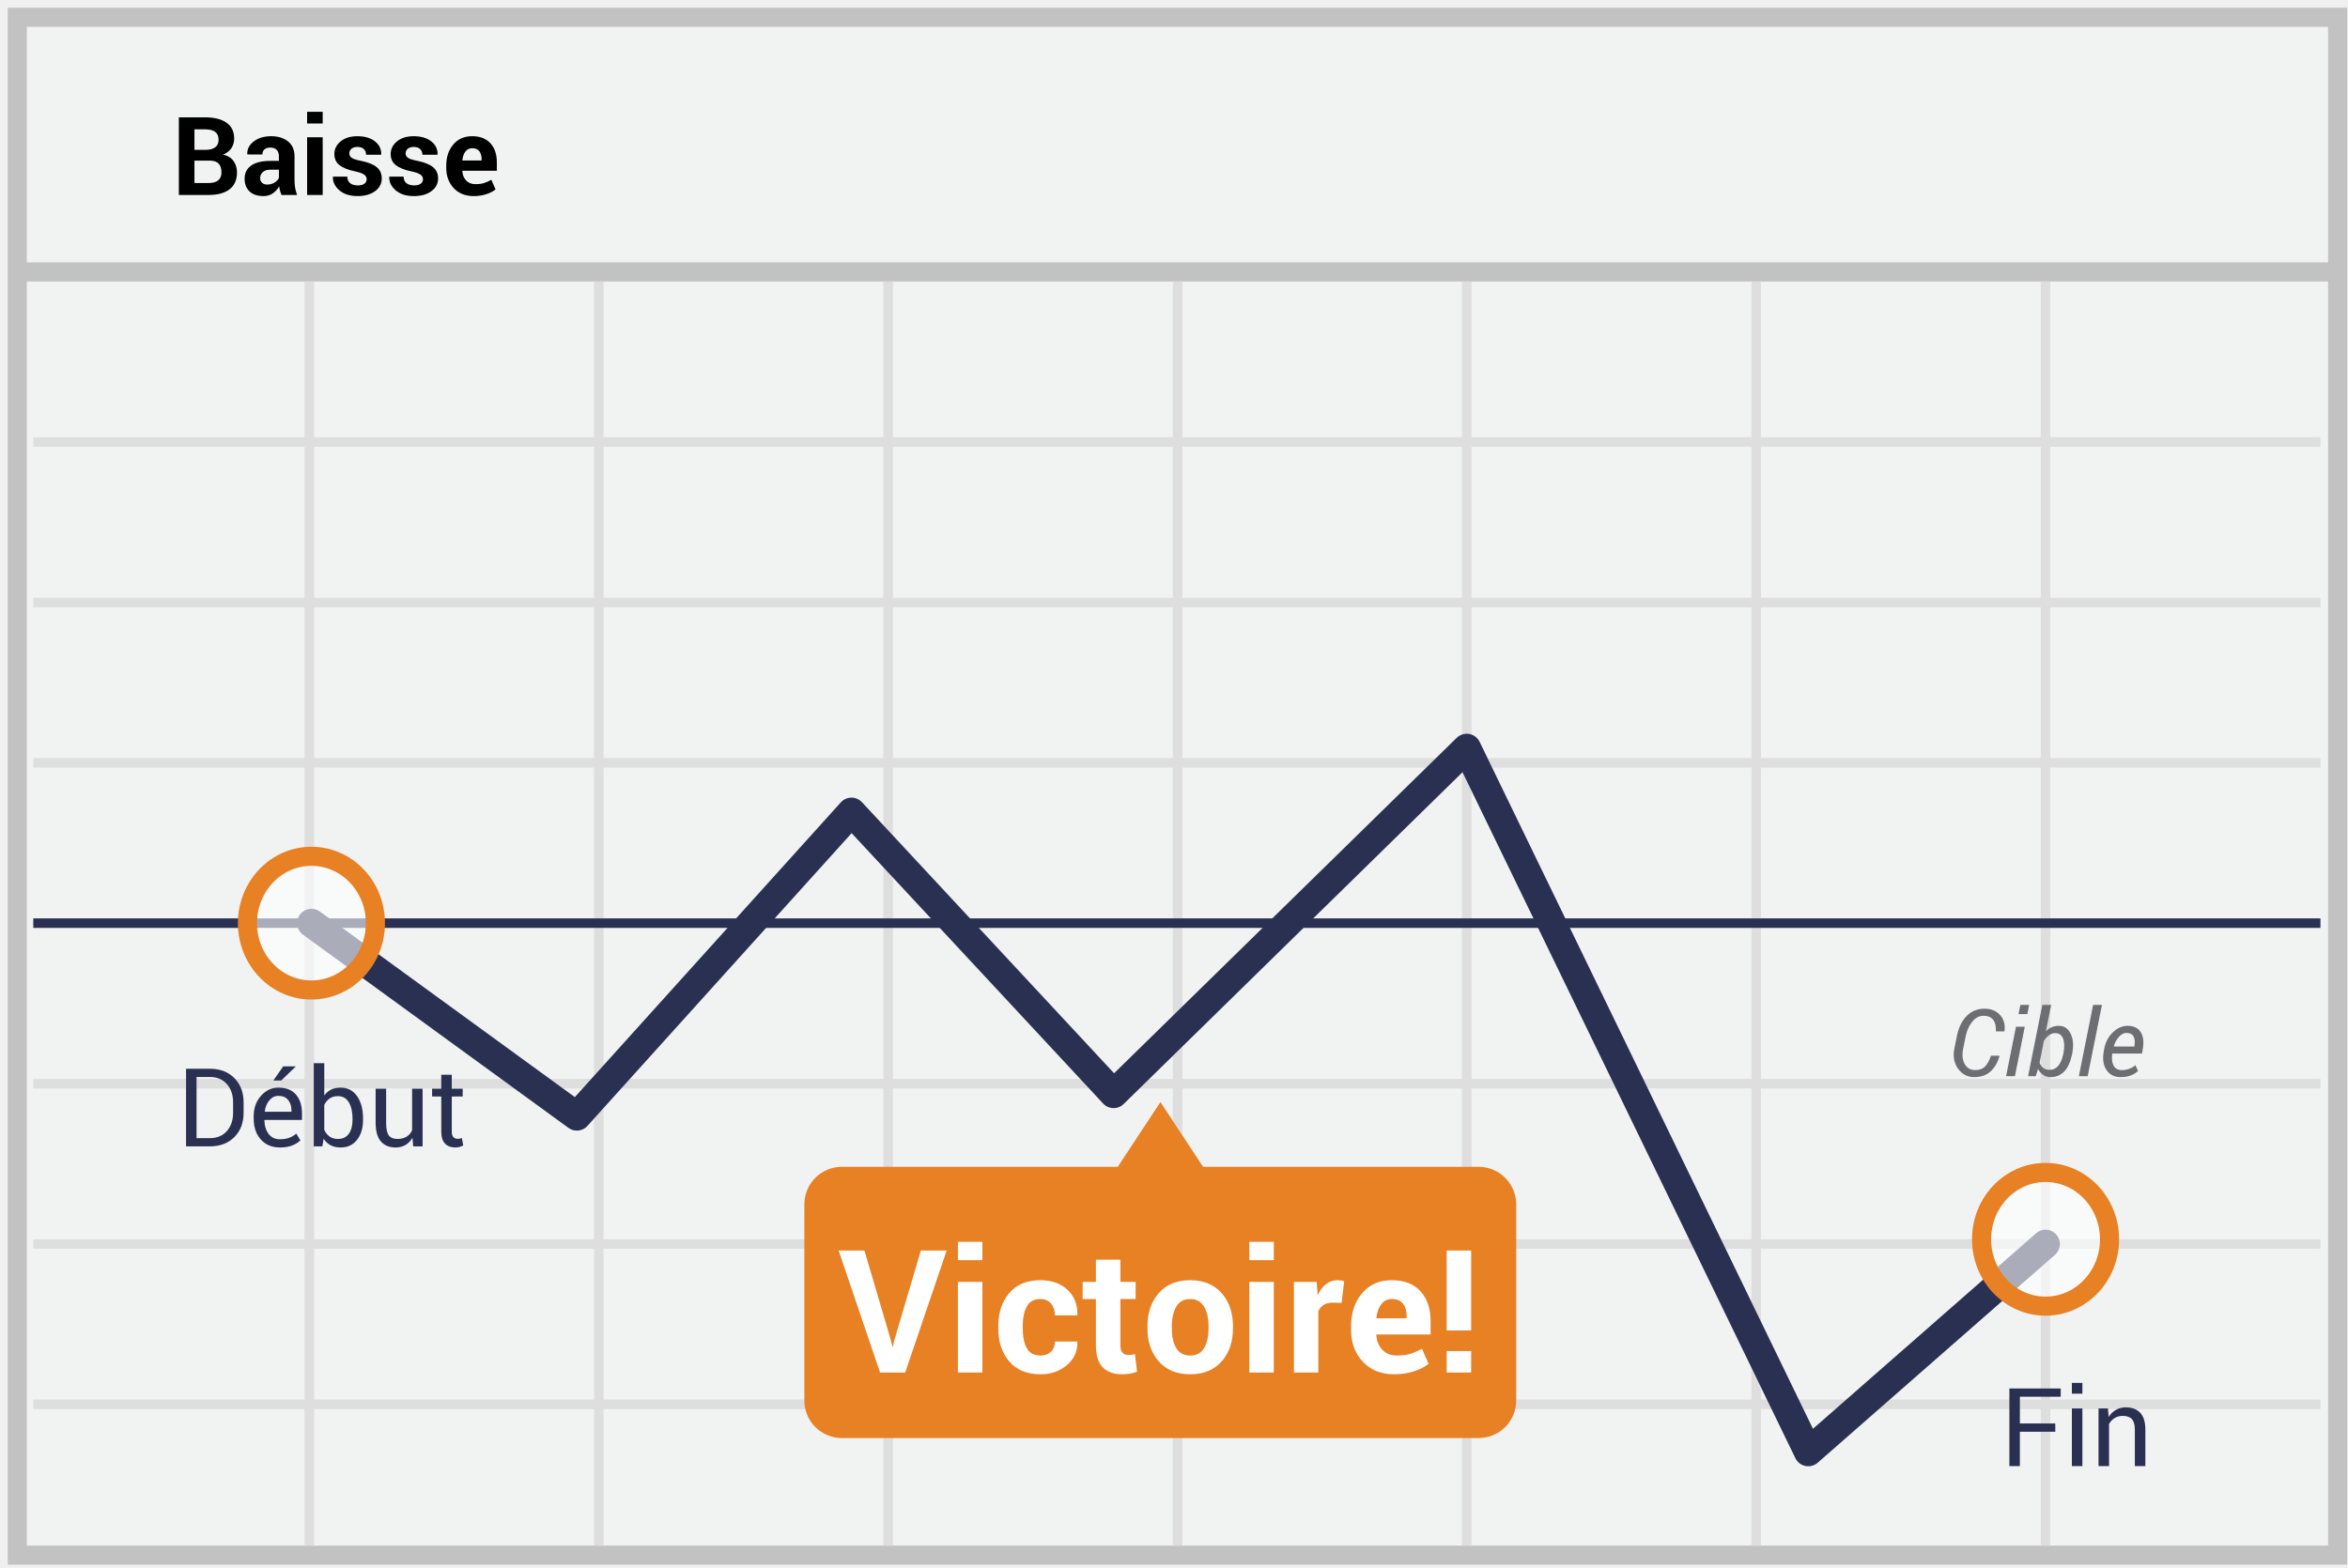
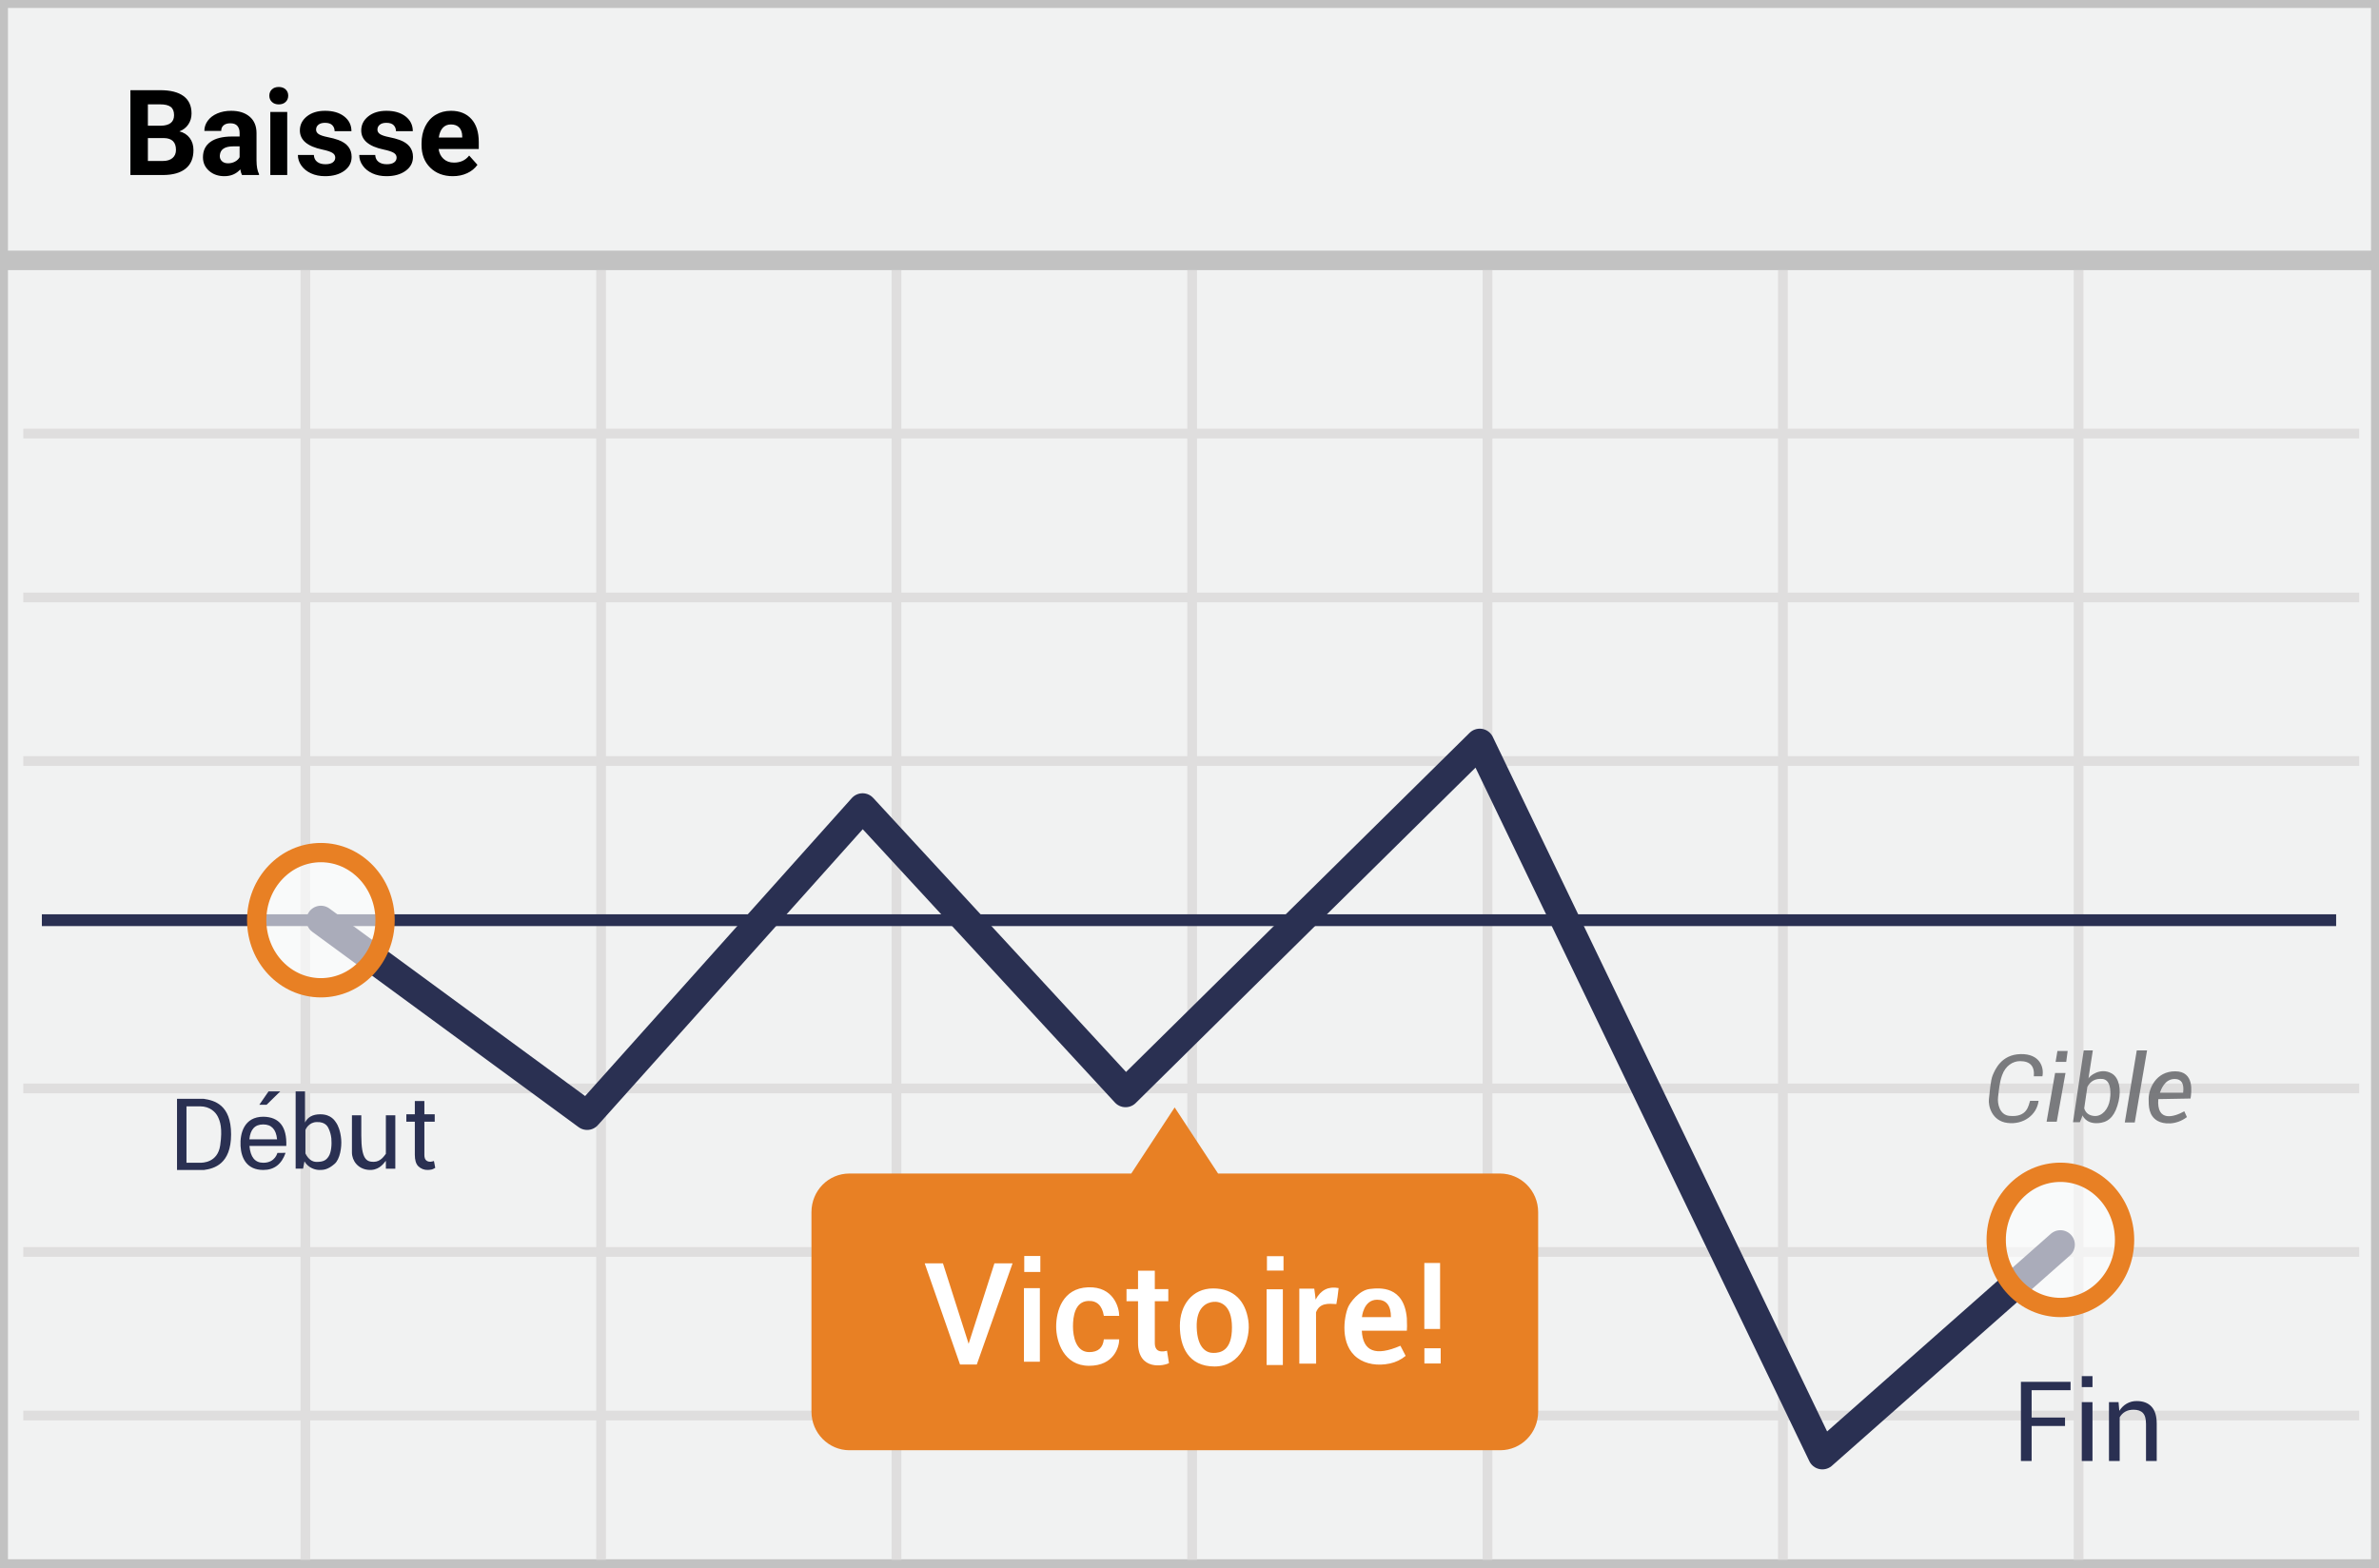
- <svg xmlns="http://www.w3.org/2000/svg" width="301" height="201">
-   <g transform="translate(2 2)" fill="none" fill-rule="evenodd">
-     <path stroke="#C2C2C2" stroke-width="2.448" fill="#F1F2F2" d="M.215.214h297.456V197.42H.215z" />
-     <path d="M.14 32.867h297.455" stroke="#C2C2C2" stroke-width="2.448" />
-     <path d="M2.266 54.673h293.202M2.266 75.266h293.202M2.266 95.821h293.202M2.266 136.97h293.202M2.266 157.525h293.202M2.266 178.08h293.202M37.658 34.118v162.09M74.76 34.118v162.09m37.102-162.09v162.09m37.101-162.09v162.09m37.063-162.09v162.09m37.102-162.09v162.09m37.1-162.09v162.09" stroke="#DFDEDE" stroke-width="1.224" />
-     <path d="M254.314 133.38l.012.036c-.238.836-.623 1.496-1.154 1.98-.531.485-1.227.727-2.086.727-.856 0-1.545-.358-2.068-1.075-.524-.717-.682-1.585-.475-2.605l.305-1.523c.222-1.129.643-2.007 1.262-2.634.62-.627 1.382-.94 2.288-.94.84 0 1.504.268 1.993.805.488.537.68 1.228.574 2.072l-.012.029h-1.096c.04-.617-.072-1.105-.334-1.462-.261-.357-.68-.536-1.253-.536-.54 0-1.017.25-1.433.753-.416.502-.7 1.136-.853 1.901l-.31 1.535c-.164.817-.1 1.484.19 2.001.291.518.74.777 1.345.777.523 0 .938-.149 1.245-.446.307-.296.566-.761.776-1.394h1.084zm1.987 2.62h-1.131l1.266-6.34h1.13l-1.265 6.34zm1.594-7.963h-1.131l.234-1.178h1.13l-.233 1.178zm5.73 5.15c-.195.973-.525 1.706-.99 2.198-.465.492-1.063.738-1.793.738-.332 0-.637-.094-.914-.281a1.988 1.988 0 0 1-.662-.768l-.3.926h-.978l1.828-9.14h1.131l-.674 3.374c.223-.222.473-.393.75-.512.278-.12.579-.179.903-.179.683 0 1.19.338 1.52 1.014.33.675.398 1.511.202 2.507l-.023.124zm-1.107-.123c.152-.765.14-1.387-.039-1.866-.177-.478-.522-.718-1.034-.718-.28 0-.542.09-.782.27-.24.18-.454.42-.642.72l-.556 2.801c.094.278.246.5.457.666.21.166.482.249.814.249.461 0 .838-.177 1.131-.53.293-.354.502-.843.627-1.469l.024-.123zm3.11 2.936h-1.13l1.828-9.14h1.131l-1.828 9.14zm4.237.123c-.797 0-1.4-.296-1.807-.888-.409-.591-.538-1.352-.39-2.282l.041-.258c.148-.937.519-1.697 1.11-2.279.592-.582 1.232-.873 1.92-.873.777 0 1.333.26 1.67.78.335.519.437 1.204.304 2.056l-.117.72h-3.82c-.087.65-.027 1.165.178 1.547.205.383.556.575 1.052.575a2.714 2.714 0 0 0 1.752-.627l.322.75a2.9 2.9 0 0 1-.914.556c-.371.149-.805.223-1.3.223zm.733-5.672c-.328 0-.646.164-.952.492a2.857 2.857 0 0 0-.66 1.22l.018.034h2.607l.024-.152c.074-.473.03-.857-.135-1.151-.164-.295-.465-.443-.902-.443z" fill="#6D6E71" fill-rule="nonzero" />
-     <path d="M2.266 116.376h293.202" stroke="#2A3052" stroke-width="1.224" stroke-linejoin="round" />
-     <path stroke="#2A3052" stroke-width="3.672" stroke-linecap="round" stroke-linejoin="round" d="M37.924 116.376l34.025 24.765 35.203-39.024 33.607 36.142 45.266-44.334 43.785 90.26 30.418-26.66" />
-     <path d="M187.62 147.626h-35.392l-5.469-8.305-5.468 8.305H105.9a4.81 4.81 0 0 0-3.404 1.433 4.798 4.798 0 0 0-1.381 3.422v25.068a4.798 4.798 0 0 0 1.381 3.421 4.81 4.81 0 0 0 3.404 1.433h81.683a4.81 4.81 0 0 0 3.404-1.433 4.798 4.798 0 0 0 1.381-3.421V152.48a4.82 4.82 0 0 0-4.747-4.855z" fill="#E88024" />
-     <ellipse cx="8.544" cy="9.188" rx="8.203" ry="8.571" opacity=".6" transform="translate(29.38 107.189)" fill="#FFF" />
-     <ellipse stroke="#E88024" stroke-width="2.448" cx="37.924" cy="116.376" rx="8.203" ry="8.571" />
-     <ellipse cx="8.595" cy="9.012" rx="8.203" ry="8.571" opacity=".6" transform="translate(251.633 147.906)" fill="#FFF" />
-     <ellipse stroke="#E88024" stroke-width="2.448" cx="260.228" cy="156.918" rx="8.203" ry="8.571" />
-     <path d="M20.93 23v-9.953h3.363c1.171 0 2.085.228 2.741.683.656.456.985 1.138.985 2.044 0 .46-.122.872-.366 1.234-.244.363-.598.635-1.063.817.597.128 1.045.401 1.343.82.299.42.448.905.448 1.457 0 .952-.315 1.673-.944 2.163-.628.49-1.52.735-2.672.735H20.93zm1.996-4.402v2.87h1.839c.528 0 .932-.114 1.21-.344.278-.23.417-.571.417-1.022 0-.488-.119-.86-.356-1.118-.237-.258-.61-.386-1.121-.386h-1.99zm0-1.381h1.435c.534 0 .944-.11 1.23-.328.288-.22.431-.538.431-.957 0-.46-.144-.8-.434-1.019-.289-.219-.72-.328-1.295-.328h-1.367v2.632zM34.089 23a4.198 4.198 0 0 1-.188-.533 3.709 3.709 0 0 1-.113-.574 2.75 2.75 0 0 1-.81.895c-.335.237-.735.356-1.2.356-.774 0-1.371-.2-1.79-.599-.42-.398-.63-.942-.63-1.63 0-.725.28-1.286.838-1.685.558-.399 1.373-.598 2.444-.598h1.114v-.588c0-.356-.094-.631-.28-.827-.187-.196-.463-.294-.828-.294-.323 0-.573.078-.748.236-.176.157-.263.375-.263.653l-1.928-.007-.007-.041c-.032-.625.24-1.164.814-1.617.574-.453 1.328-.68 2.262-.68.884 0 1.602.224 2.154.673.551.449.827 1.088.827 1.918v3.055c0 .347.026.672.078.978.053.305.136.608.25.909h-1.996zm-1.825-1.333c.35 0 .663-.087.936-.26.274-.173.458-.373.554-.601V19.76H32.64c-.424 0-.745.106-.964.318a1.031 1.031 0 0 0-.328.769c0 .246.082.444.246.594.164.15.387.226.67.226zM39.366 23H37.37v-7.396h1.996V23zm0-9.167H37.37v-1.497h1.996v1.497zm5.64 7.13c0-.219-.106-.408-.318-.567-.212-.16-.605-.301-1.18-.424-.874-.178-1.534-.441-1.978-.79-.445-.349-.667-.824-.667-1.425 0-.638.268-1.18.804-1.624.535-.444 1.252-.666 2.15-.666.943 0 1.694.22 2.252.663.558.442.826 1 .803 1.675l-.014.04h-1.927a.974.974 0 0 0-.284-.724c-.19-.187-.466-.28-.83-.28-.324 0-.578.078-.763.236a.745.745 0 0 0-.277.591c0 .228.097.415.29.56.195.146.588.276 1.18.39.912.182 1.588.45 2.03.803.442.354.663.84.663 1.46 0 .665-.284 1.209-.854 1.63-.57.422-1.322.633-2.256.633-.984 0-1.762-.25-2.334-.749-.572-.499-.845-1.068-.817-1.706l.013-.04h1.826c.013.396.143.683.39.86.245.179.567.267.963.267.37 0 .65-.073.844-.218a.705.705 0 0 0 .29-.595zm7.219 0c0-.219-.106-.408-.318-.567-.212-.16-.605-.301-1.18-.424-.874-.178-1.534-.441-1.978-.79-.445-.349-.667-.824-.667-1.425 0-.638.268-1.18.803-1.624.536-.444 1.252-.666 2.15-.666.944 0 1.694.22 2.253.663.558.442.826 1 .803 1.675l-.014.04H52.15a.974.974 0 0 0-.283-.724c-.19-.187-.466-.28-.83-.28-.324 0-.578.078-.763.236a.745.745 0 0 0-.277.591c0 .228.097.415.29.56.194.146.587.276 1.18.39.911.182 1.588.45 2.03.803.442.354.663.84.663 1.46 0 .665-.285 1.209-.854 1.63-.57.422-1.322.633-2.256.633-.985 0-1.763-.25-2.335-.749-.572-.499-.844-1.068-.817-1.706l.014-.04h1.825c.014.396.144.683.39.86.246.179.567.267.964.267.369 0 .65-.073.844-.218a.705.705 0 0 0 .29-.595zm6.494 2.18c-1.067 0-1.919-.341-2.557-1.025-.638-.683-.957-1.552-.957-2.604v-.274c0-1.098.302-2.003.906-2.714.604-.71 1.414-1.064 2.43-1.06.998 0 1.773.302 2.324.903.552.602.827 1.415.827 2.44v1.087h-4.416l-.013.041c.036.488.2.89.488 1.204.29.314.683.471 1.18.471.442 0 .809-.044 1.1-.133.292-.089.61-.229.957-.42l.54 1.23c-.3.246-.695.45-1.182.612a5.146 5.146 0 0 1-1.627.243zm-.178-6.138c-.37 0-.66.141-.875.424-.214.282-.346.654-.396 1.114l.02.034h2.447V18.4c0-.423-.099-.762-.297-1.015-.198-.253-.498-.38-.899-.38z" fill="#000" fill-rule="nonzero" />
-     <path d="M21.852 145v-9.953h3.055c1.304 0 2.35.4 3.138 1.2.788.8 1.183 1.833 1.183 3.1v1.36c0 1.272-.395 2.305-1.183 3.1-.788.795-1.834 1.193-3.138 1.193h-3.055zm1.346-8.894v7.841h1.71c.92 0 1.646-.303 2.176-.909.531-.606.797-1.383.797-2.331v-1.374c0-.939-.266-1.711-.797-2.317-.53-.606-1.256-.91-2.177-.91h-1.709zm10.692 9.038c-1.03 0-1.85-.343-2.458-1.03-.608-.685-.912-1.575-.912-2.669v-.3c0-1.053.313-1.93.94-2.629.626-.7 1.368-1.05 2.225-1.05.998 0 1.752.302 2.262.903.51.602.766 1.404.766 2.406v.841h-4.799l-.02.034c.013.711.193 1.296.54 1.754.346.458.831.687 1.456.687.455 0 .855-.065 1.2-.195.343-.13.64-.309.891-.537l.527.875c-.265.26-.613.477-1.046.65-.433.173-.957.26-1.572.26zm-.205-6.618c-.452 0-.837.19-1.156.571-.319.38-.515.858-.588 1.432l.014.034h3.411v-.177c0-.529-.141-.971-.424-1.326-.282-.356-.701-.534-1.257-.534zm.622-3.787h1.572l.014.041-1.846 1.778h-1.005l1.265-1.819zm10.233 6.843c0 1.066-.256 1.927-.769 2.58-.513.655-1.218.982-2.116.982-.487 0-.911-.095-1.271-.284a2.364 2.364 0 0 1-.896-.838l-.164.978h-1.1v-10.664h1.346v4.143c.233-.329.521-.58.865-.752.344-.174.746-.26 1.207-.26.911 0 1.622.364 2.132 1.094.51.729.766 1.688.766 2.877v.144zm-1.347-.144c0-.847-.156-1.539-.468-2.074-.312-.536-.787-.803-1.425-.803-.415 0-.765.1-1.05.304a2.145 2.145 0 0 0-.68.817v3.206c.173.364.4.65.68.854.28.205.635.308 1.063.308.634 0 1.106-.226 1.416-.677.31-.451.464-1.048.464-1.791v-.144zm7.684 2.468c-.232.397-.531.702-.896.916a2.45 2.45 0 0 1-1.264.322c-.807 0-1.436-.258-1.887-.773-.451-.515-.677-1.317-.677-2.406v-4.361H47.5v4.375c0 .788.116 1.33.349 1.626.232.297.594.445 1.087.445.478 0 .873-.097 1.186-.29.312-.194.548-.469.707-.824v-5.332h1.347V145h-1.21l-.089-1.094zm5.038-8.087v1.785h1.401v.998h-1.401v4.49c0 .347.072.59.215.732.144.141.334.212.571.212a1.569 1.569 0 0 0 .506-.096l.178.923c-.1.082-.247.15-.441.202a2.229 2.229 0 0 1-.585.079c-.547 0-.982-.166-1.305-.496-.324-.33-.486-.849-.486-1.555v-4.491h-1.175v-.998h1.175v-1.785h1.347zM261.477 181.598h-4.54V186h-1.346v-9.953h6.583v1.06h-5.236v3.431h4.539v1.06zm3.472 4.402h-1.346v-7.396h1.346V186zm0-9.29h-1.346v-1.374h1.346v1.374zm3.275 1.894l.095 1.1c.246-.392.555-.696.927-.912a2.471 2.471 0 0 1 1.268-.325c.797 0 1.415.233 1.852.7.438.468.656 1.189.656 2.164V186h-1.346v-4.642c0-.651-.129-1.114-.386-1.387-.258-.274-.651-.41-1.18-.41-.387 0-.73.093-1.028.28a2.047 2.047 0 0 0-.715.765V186h-1.346v-7.396h1.203z" fill="#2A3052" fill-rule="nonzero" />
-     <path d="M112.203 169.843l.193.848h.065l.183-.827 3.405-11.505h3.308L114.04 174h-3.223l-5.306-15.64h3.308l3.384 11.483zm11.73 4.157h-3.136v-11.623h3.137V174zm0-14.405h-3.136v-2.353h3.137v2.353zm7.456 12.224c.558 0 1.006-.163 1.342-.488.337-.326.505-.761.505-1.306h2.847l.032.065c.029 1.174-.413 2.157-1.326 2.949-.914.79-2.047 1.187-3.4 1.187-1.733 0-3.069-.548-4.007-1.644-.938-1.096-1.407-2.503-1.407-4.222v-.322c0-1.712.467-3.119 1.401-4.222.935-1.102 2.269-1.654 4.002-1.654 1.432 0 2.587.408 3.464 1.225.878.816 1.302 1.89 1.273 3.222l-.021.065h-2.858c0-.602-.164-1.101-.494-1.499-.33-.397-.784-.596-1.364-.596-.83 0-1.416.322-1.756.967-.34.644-.51 1.475-.51 2.492v.322c0 1.039.17 1.875.51 2.509.34.633.929.95 1.767.95zm10.237-12.289v2.847h1.955v2.202h-1.955v5.919c0 .451.093.773.28.967.185.193.436.29.751.29.165 0 .306-.01.425-.027.118-.018.256-.048.413-.091l.269 2.266a5.567 5.567 0 0 1-1.901.322c-1.082 0-1.915-.297-2.498-.891-.584-.594-.876-1.536-.876-2.825v-5.93h-1.697v-2.202h1.697v-2.847h3.137zm3.47 8.551c0-1.733.483-3.153 1.45-4.26.967-1.106 2.306-1.659 4.017-1.659 1.72 0 3.066.552 4.04 1.654.974 1.103 1.46 2.525 1.46 4.265v.226c0 1.747-.485 3.17-1.455 4.27-.97 1.099-2.311 1.649-4.023 1.649-1.719 0-3.063-.55-4.034-1.65-.97-1.099-1.455-2.522-1.455-4.27v-.225zm3.126.226c0 1.06.186 1.91.558 2.55.373.642.974.962 1.805.962.81 0 1.402-.322 1.778-.966.376-.645.564-1.494.564-2.546v-.226c0-1.031-.19-1.873-.57-2.524-.38-.652-.977-.978-1.794-.978-.809 0-1.401.328-1.777.983-.376.655-.564 1.495-.564 2.52v.225zM161.295 174h-3.137v-11.623h3.137V174zm0-14.405h-3.137v-2.353h3.137v2.353zm8.69 5.478l-1.15-.032c-.465 0-.848.097-1.148.29-.301.193-.53.466-.688.816V174h-3.126v-11.623h2.911l.14 1.719c.272-.609.625-1.083 1.058-1.424.433-.34.933-.51 1.498-.51.158 0 .303.013.436.038.132.025.266.055.402.091l-.333 2.782zm6.736 9.153c-1.676 0-3.015-.538-4.018-1.612-1.002-1.074-1.504-2.438-1.504-4.093v-.43c0-1.725.475-3.147 1.424-4.264.948-1.117 2.221-1.672 3.818-1.665 1.569 0 2.786.473 3.653 1.418.866.945 1.3 2.224 1.3 3.835v1.708h-6.94l-.021.065c.057.766.313 1.396.768 1.89.454.494 1.072.741 1.853.741.694 0 1.27-.07 1.73-.21.458-.139.959-.359 1.503-.66l.849 1.934c-.473.387-1.092.707-1.859.961-.766.254-1.618.382-2.556.382zm-.28-9.647c-.58 0-1.038.222-1.375.666-.336.444-.544 1.028-.623 1.751l.033.054h3.845v-.28c0-.666-.155-1.197-.467-1.595-.312-.397-.782-.596-1.413-.596zm10.152 4.028h-3.137V158.36h3.137v10.248zm0 5.393h-3.137v-2.75h3.137V174z" fill="#FFF" fill-rule="nonzero" />
+ <svg xmlns="http://www.w3.org/2000/svg" width="299px" height="197px" viewBox="0 0 299 197" version="1.1">
+   <g id="Down" stroke="none" stroke-width="1" fill="none" fill-rule="evenodd">
+     <g id="fall">
+       <polygon id="Path" stroke="#C2C2C2" stroke-width="2" fill="#F1F2F2" points="0 0 299 0 299 197 0 197" />
+       <g id="Group-3" transform="translate(0, 30)">
+         <path d="M2.926,24.501 L296.51,24.501 M2.926,45.099 L296.51,45.099 M2.926,65.659 L296.51,65.659 M2.926,106.816 L296.51,106.816 M2.926,127.376 L296.51,127.376 M2.926,147.936 L296.51,147.936 M38.383,3.942 L38.383,166.068 M75.546,3.942 L75.546,166.068 M112.67,3.942 L112.67,166.068 M149.832,3.942 L149.832,166.068 M186.956,3.942 L186.956,166.068 M224.08,3.942 L224.08,166.068 M261.242,3.942 L261.242,166.068" id="Shape" stroke="#DFDEDE" stroke-width="1.223" />
+         <path d="M0.805,2.728 L298.631,2.728" id="Path" stroke="#C2C2C2" stroke-width="2.447" fill="#F1F2F2" />
+         <path d="M188.509,117.514 L153.09,117.514 L147.635,109.206 L142.18,117.514 L106.76,117.514 C104.108,117.514 101.987,119.676 101.987,122.369 L101.987,147.443 C101.987,150.136 104.146,152.298 106.76,152.298 L188.547,152.298 C191.199,152.298 193.32,150.136 193.32,147.443 L193.32,122.369 C193.32,119.676 191.161,117.514 188.509,117.514 Z" id="Path" fill="#E88024" />
+       </g>
+     </g>
+     <g id="Group" transform="translate(5, 93)">
+       <path d="M0.262,22.669 L288.613,22.669" id="Path" stroke="#2A3052" stroke-width="1.485" stroke-linejoin="round" />
+       <polyline id="Path" stroke="#2A3052" stroke-width="3.635" stroke-linecap="round" stroke-linejoin="round" points="35.33 22.669 68.793 47.217 103.412 8.533 136.463 44.36 180.98 0.414 224.041 89.885 253.956 63.456" />
+       <ellipse id="Oval" fill="#FFFFFF" opacity="0.6" cx="35.33" cy="22.669" rx="8.067" ry="8.496" />
+       <ellipse id="Oval" stroke="#E88024" stroke-width="2.424" cx="35.33" cy="22.669" rx="8.067" ry="8.496" />
+       <ellipse id="Oval" fill="#FFFFFF" opacity="0.6" cx="253.956" cy="62.855" rx="8.067" ry="8.496" />
+       <ellipse id="Oval" stroke="#E88024" stroke-width="2.424" cx="253.956" cy="62.856" rx="8.067" ry="8.496" />
+     </g>
+     <g id="Group" transform="translate(21.917, 136.606)" fill="#2A3052" fill-rule="nonzero">
+       <path d="M31.42,1.792 L31.42,3.459 L32.72,3.459 L32.72,4.392 L31.42,4.392 L31.42,8.559 C31.42,8.892 31.487,9.092 31.62,9.226 C31.753,9.359 31.92,9.426 32.153,9.426 C32.22,9.426 32.287,9.426 32.387,9.392 C32.487,9.392 32.553,9.359 32.62,9.326 L32.787,10.192 C32.661,10.272 32.527,10.339 32.387,10.392 C32.211,10.431 32.033,10.453 31.853,10.459 C31.406,10.474 30.972,10.305 30.653,9.992 C30.353,9.692 30.22,9.192 30.22,8.559 L30.22,4.392 L29.153,4.392 L29.153,3.459 L30.22,3.459 L30.22,1.792 L31.42,1.792 Z M14.066,7.44 L9.435,7.44 C9.555,8.85 10.134,9.556 11.174,9.556 C12.734,9.556 12.951,8.234 12.951,8.316 L13.975,8.312 C13.475,9.744 12.542,10.46 11.174,10.46 C9.121,10.46 8.402,9.008 8.315,7.44 C8.229,5.872 8.751,3.768 11.191,3.768 C13.191,3.805 14.151,5.029 14.066,7.44 Z M12.905,6.606 C12.788,5.36 12.208,4.737 11.165,4.737 C10.122,4.737 9.543,5.36 9.426,6.607 L12.905,6.607 L12.905,6.606 Z M26.581,3.59 L27.768,3.59 L27.768,10.305 L26.58,10.305 L26.58,9.309 C26.204,9.795 25.583,10.577 24.337,10.445 C23.092,10.314 22.321,9.336 22.315,8.259 C22.31,7.182 22.321,3.225 22.315,3.59 L23.492,3.59 L23.492,6.134 C23.492,9.11 24.146,9.439 25.042,9.439 C25.936,9.439 26.374,8.683 26.58,8.431 C26.57,7.017 26.57,5.404 26.58,3.591 L26.581,3.59 Z M15.24,0.586 L16.417,0.586 L16.417,4.498 C16.757,3.808 17.397,3.463 18.335,3.463 C19.742,3.463 20.185,4.313 20.358,4.556 C20.529,4.8 20.872,5.499 20.966,6.618 C21.048,7.588 20.816,9.097 20.144,9.687 C19.258,10.465 18.689,10.46 18.214,10.46 C17.738,10.46 16.844,10.231 16.346,9.38 L16.176,10.292 L15.24,10.292 L15.24,0.586 Z M16.47,8.386 C16.823,9.094 17.296,9.448 17.889,9.448 C18.779,9.448 19.099,9.197 19.391,8.752 C19.725,8.242 19.797,7.25 19.728,6.487 C19.683,6.064 19.569,5.651 19.391,5.264 C19.309,5.101 19.043,4.389 17.889,4.441 C16.931,4.45 16.499,5.297 16.47,5.461 L16.47,8.385 L16.47,8.386 Z M13.303,0.586 L11.59,2.266 L10.675,2.266 L11.833,0.586 L13.303,0.586 Z M0.331,1.517 L3.686,1.517 C5.017,1.718 7.127,2.241 7.127,5.988 C7.127,9.736 4.971,10.292 3.729,10.46 L0.331,10.46 L0.331,1.517 Z M1.52,2.461 L1.52,9.556 L3.218,9.556 C3.544,9.556 5.438,9.554 5.757,7.37 C6.075,5.187 5.735,4.329 5.469,3.777 C5.203,3.226 4.505,2.461 3.218,2.461 L1.52,2.461 Z" id="Shape" />
+     </g>
+     <g id="Group" opacity="0.9" transform="translate(249.917, 131.606)" fill="#6D6E71" fill-rule="nonzero">
+       <path d="M7.306,9.395 L8.583,9.395 L9.682,3.269 L8.373,3.269 L7.306,9.395 Z M9.954,0.505 L9.772,1.872 L8.438,1.872 L8.666,0.505 L9.954,0.505 Z M18.639,0.433 L19.932,0.433 L18.386,9.493 L17.132,9.493 L18.639,0.433 Z M24.614,8.086 C24.682,8.25 24.759,8.426 24.941,8.814 C23.565,9.863 21.981,9.72 21.241,9.286 C20.127,8.633 20.127,7.42 20.132,6.482 C20.14,5.285 21.019,3.06 23.468,3.06 C25.917,3.06 25.515,5.704 25.396,6.482 C25.146,6.482 23.795,6.506 21.344,6.555 C21.117,9.465 23.314,8.814 24.614,8.086 Z M24.467,5.747 C24.609,4.599 24.257,4.024 23.408,4.024 C22.136,4.024 21.69,5.373 21.548,5.747 L24.467,5.747 Z M5.702,3.686 L6.779,3.686 C7.008,2.564 6.464,0.841 4.032,0.896 C1.599,0.951 0.824,2.871 0.538,3.54 C0.253,4.21 0.152,5.77 0.055,6.57 C-0.042,7.371 0.399,9.305 2.394,9.551 C4.388,9.797 6.078,8.55 6.298,6.773 L5.228,6.773 C5.035,7.32 4.898,8.886 2.63,8.661 C1.395,8.538 1.1,7.131 1.207,6.286 C1.313,5.441 1.369,4.509 1.717,3.54 C2.139,2.37 3.057,1.78 3.966,1.78 C5.236,1.78 5.815,2.415 5.702,3.686 Z M12.578,3.957 C12.63,3.72 14.023,2.497 15.498,3.332 C16.426,3.858 16.694,5.355 16.357,6.816 C15.97,8.493 15.27,9.331 14.157,9.526 C12.531,9.814 11.954,8.902 11.823,8.602 C11.723,8.894 11.609,9.18 11.481,9.461 L10.625,9.461 L11.97,0.433 L13.116,0.433 C12.722,2.94 12.543,4.115 12.578,3.957 Z M12.034,7.713 C12.212,8.298 12.633,8.619 13.295,8.675 C14.248,8.756 15.08,7.849 15.265,6.596 C15.45,5.355 15.265,4.116 14.327,4.023 C13.469,3.938 12.837,4.268 12.43,5.012 L12.034,7.712 L12.034,7.713 Z" id="Shape" />
+     </g>
+     <g id="Group" transform="translate(115.917, 157.606)" fill="#FFFFFF" fill-rule="nonzero">
+       <path d="M60.9,9.664 L55.24,9.664 C55.365,12.278 56.982,12.909 60.091,11.559 L60.751,12.831 C60.179,13.304 59.502,13.632 58.776,13.787 C57.237,14.121 55.736,13.866 54.694,13.097 C52.434,11.43 53.011,7.931 53.509,6.725 C53.741,6.161 54.887,4.572 56.249,4.419 C57.482,4.279 60.535,3.987 60.9,8.091 C60.93,8.926 60.93,9.451 60.9,9.664 Z M58.9,7.962 C58.901,6.502 58.323,5.772 57.167,5.772 C55.431,5.772 55.256,7.962 55.256,7.962 L58.9,7.962 Z M12.774,4.314 L14.778,4.314 L14.778,13.564 L12.774,13.564 L12.774,4.314 Z M12.814,0.277 L12.814,2.281 L14.836,2.281 L14.836,0.277 L12.814,0.277 Z M43.276,4.457 L45.316,4.457 L45.316,13.984 L43.276,13.984 L43.276,4.457 Z M43.317,0.299 L43.317,2.107 L45.399,2.107 L45.399,0.299 L43.317,0.299 Z M9.065,1.197 L11.346,1.197 L6.848,13.917 L4.743,13.917 L0.301,1.197 L2.595,1.197 L5.824,11.312 L9.065,1.197 Z M22.818,7.798 C23.678,7.8 24.322,7.8 24.75,7.798 C24.75,6.786 24.058,4.094 20.835,4.21 C17.612,4.327 16.825,7.223 16.825,9.144 C16.825,11.064 17.803,14.077 20.956,14.077 C24.11,14.077 24.75,11.678 24.75,10.755 L22.818,10.755 C22.701,11.823 22.088,12.357 20.978,12.357 C19.314,12.357 18.938,10.401 18.938,9.144 C18.938,7.887 19.177,6.015 20.835,5.927 C21.941,5.869 22.602,6.493 22.818,7.798 Z M27.114,2.122 L29.223,2.122 L29.223,4.436 L30.919,4.436 L30.919,5.963 L29.223,5.963 L29.223,11.168 C29.223,11.52 29.225,12.584 30.756,12.185 C30.868,12.929 30.951,13.446 31.003,13.737 C30.457,14.07 27.114,14.786 27.114,11.167 L27.114,5.963 L25.667,5.963 L25.667,4.436 L27.114,4.436 L27.114,2.122 Z M36.553,4.353 C39.185,4.353 40.613,5.958 40.974,8.363 C41.335,10.767 40.037,14.163 36.738,14.163 C33.438,14.163 32.372,11.655 32.372,9.059 C32.372,6.463 33.92,4.353 36.552,4.353 L36.553,4.353 Z M36.576,6.038 C35.794,6.112 34.407,6.659 34.488,9.255 C34.569,11.851 35.704,12.461 36.576,12.461 C37.449,12.461 38.92,12.219 38.92,9.266 C38.92,6.313 37.36,5.964 36.576,6.038 Z M52.325,4.307 C52.239,5.123 52.145,5.793 52.042,6.319 C51.016,6.253 49.95,6.155 49.484,7.355 L49.497,13.805 L47.385,13.805 L47.385,4.382 L49.264,4.382 C49.354,5.011 49.41,5.47 49.432,5.758 C50.082,4.545 51.046,4.062 52.325,4.307 Z" id="Shape" />
+       <path d="M63.097,1.153 L65.077,1.153 L65.077,9.447 L63.097,9.447 L63.097,1.153 Z M65.152,11.874 L65.152,13.787 L63.105,13.787 L63.105,11.874 L65.152,11.874 Z" id="Shape" />
+     </g>
+     <path d="M259.539,179.246 L255.341,179.246 L255.341,183.648 L253.995,183.648 L253.995,173.695 L260.235,173.695 L260.235,174.755 L255.341,174.755 L255.341,178.186 L259.539,178.186 L259.539,179.246 Z M262.991,183.648 L261.644,183.648 L261.644,176.252 L262.991,176.252 L262.991,183.648 Z M262.991,174.358 L261.644,174.358 L261.644,172.984 L262.991,172.984 L262.991,174.358 Z M266.265,176.252 L266.361,177.352 C266.607,176.96 266.916,176.656 267.287,176.44 C267.673,176.22 268.111,176.107 268.555,176.115 C269.353,176.115 269.97,176.348 270.408,176.815 C270.845,177.283 271.064,178.004 271.064,178.979 L271.064,183.649 L269.717,183.649 L269.717,179.006 C269.717,178.354 269.589,177.891 269.331,177.618 C269.074,177.344 268.681,177.208 268.151,177.208 C267.737,177.208 267.385,177.291 267.096,177.458 C266.806,177.624 266.577,177.858 266.409,178.158 L266.409,183.648 L265.062,183.648 L265.062,176.251 L266.265,176.251 L266.265,176.252 Z" id="Shape" fill="#2A3052" fill-rule="nonzero" />
+     <path d="M16.39,22 L16.39,11.336 L20.125,11.336 C21.419,11.336 22.401,11.584 23.07,12.079 C23.739,12.575 24.073,13.301 24.073,14.258 C24.073,14.781 23.939,15.241 23.67,15.639 C23.402,16.037 23.028,16.329 22.55,16.514 C23.096,16.651 23.527,16.927 23.842,17.342 C24.157,17.757 24.315,18.265 24.315,18.865 C24.315,19.891 23.988,20.667 23.333,21.194 C22.679,21.722 21.746,21.99 20.535,22 L16.39,22 Z M18.587,17.356 L18.587,20.235 L20.469,20.235 C20.987,20.235 21.391,20.112 21.682,19.865 C21.972,19.618 22.117,19.278 22.117,18.843 C22.117,17.867 21.612,17.371 20.601,17.356 L18.587,17.356 Z M18.587,15.804 L20.213,15.804 C21.322,15.784 21.876,15.342 21.876,14.478 C21.876,13.995 21.735,13.647 21.455,13.434 C21.174,13.222 20.731,13.116 20.125,13.116 L18.587,13.116 L18.587,15.804 Z M30.416,22 C30.318,21.81 30.247,21.573 30.203,21.29 C29.691,21.861 29.024,22.146 28.204,22.146 C27.427,22.146 26.784,21.922 26.274,21.473 C25.764,21.023 25.509,20.457 25.509,19.773 C25.509,18.934 25.82,18.289 26.442,17.84 C27.065,17.391 27.965,17.164 29.141,17.159 L30.115,17.159 L30.115,16.705 C30.115,16.338 30.021,16.045 29.833,15.826 C29.646,15.606 29.349,15.496 28.944,15.496 C28.587,15.496 28.308,15.582 28.105,15.752 C27.902,15.923 27.801,16.158 27.801,16.456 L25.684,16.456 C25.684,15.997 25.826,15.572 26.109,15.181 C26.392,14.791 26.793,14.484 27.31,14.262 C27.828,14.04 28.409,13.929 29.053,13.929 C30.03,13.929 30.805,14.174 31.379,14.665 C31.953,15.156 32.24,15.845 32.24,16.734 L32.24,20.169 C32.244,20.921 32.349,21.49 32.554,21.875 L32.554,22 L30.416,22 Z M28.665,20.528 C28.978,20.528 29.266,20.458 29.53,20.319 C29.793,20.18 29.989,19.993 30.115,19.759 L30.115,18.396 L29.324,18.396 C28.265,18.396 27.701,18.763 27.633,19.495 L27.625,19.62 C27.625,19.883 27.718,20.101 27.904,20.271 C28.089,20.442 28.343,20.528 28.665,20.528 Z M36.099,22 L33.975,22 L33.975,14.075 L36.099,14.075 L36.099,22 Z M33.851,12.024 C33.851,11.707 33.957,11.446 34.169,11.241 C34.382,11.036 34.671,10.933 35.037,10.933 C35.399,10.933 35.687,11.036 35.902,11.241 C36.116,11.446 36.224,11.707 36.224,12.024 C36.224,12.347 36.115,12.61 35.898,12.815 C35.681,13.021 35.394,13.123 35.037,13.123 C34.681,13.123 34.394,13.021 34.177,12.815 C33.959,12.61 33.851,12.347 33.851,12.024 Z M42.135,19.81 C42.135,19.551 42.006,19.347 41.75,19.198 C41.494,19.05 41.082,18.917 40.516,18.799 C38.631,18.404 37.689,17.603 37.689,16.397 C37.689,15.694 37.98,15.107 38.564,14.635 C39.147,14.164 39.91,13.929 40.853,13.929 C41.859,13.929 42.663,14.166 43.266,14.639 C43.869,15.113 44.171,15.728 44.171,16.485 L42.054,16.485 C42.054,16.182 41.956,15.932 41.761,15.734 C41.566,15.536 41.261,15.438 40.845,15.438 C40.489,15.438 40.213,15.518 40.018,15.679 C39.823,15.84 39.725,16.045 39.725,16.294 C39.725,16.529 39.836,16.718 40.058,16.862 C40.28,17.006 40.655,17.131 41.182,17.236 C41.71,17.341 42.154,17.459 42.515,17.591 C43.634,18.001 44.193,18.711 44.193,19.722 C44.193,20.445 43.883,21.03 43.262,21.476 C42.642,21.923 41.842,22.146 40.86,22.146 C40.196,22.146 39.606,22.028 39.091,21.791 C38.576,21.554 38.172,21.23 37.879,20.817 C37.586,20.405 37.44,19.959 37.44,19.48 L39.447,19.48 C39.466,19.856 39.605,20.145 39.864,20.345 C40.123,20.545 40.469,20.645 40.904,20.645 C41.309,20.645 41.616,20.568 41.823,20.414 C42.031,20.26 42.135,20.059 42.135,19.81 Z M49.847,19.81 C49.847,19.551 49.719,19.347 49.462,19.198 C49.206,19.05 48.795,18.917 48.228,18.799 C46.343,18.404 45.401,17.603 45.401,16.397 C45.401,15.694 45.693,15.107 46.276,14.635 C46.86,14.164 47.623,13.929 48.565,13.929 C49.571,13.929 50.375,14.166 50.979,14.639 C51.582,15.113 51.883,15.728 51.883,16.485 L49.766,16.485 C49.766,16.182 49.669,15.932 49.473,15.734 C49.278,15.536 48.973,15.438 48.558,15.438 C48.201,15.438 47.926,15.518 47.73,15.679 C47.535,15.84 47.437,16.045 47.437,16.294 C47.437,16.529 47.548,16.718 47.771,16.862 C47.993,17.006 48.367,17.131 48.895,17.236 C49.422,17.341 49.866,17.459 50.228,17.591 C51.346,18.001 51.905,18.711 51.905,19.722 C51.905,20.445 51.595,21.03 50.975,21.476 C50.355,21.923 49.554,22.146 48.573,22.146 C47.908,22.146 47.319,22.028 46.804,21.791 C46.289,21.554 45.885,21.23 45.592,20.817 C45.299,20.405 45.152,19.959 45.152,19.48 L47.159,19.48 C47.178,19.856 47.318,20.145 47.576,20.345 C47.835,20.545 48.182,20.645 48.616,20.645 C49.022,20.645 49.328,20.568 49.536,20.414 C49.743,20.26 49.847,20.059 49.847,19.81 Z M56.915,22.146 C55.753,22.146 54.807,21.79 54.077,21.077 C53.347,20.364 52.982,19.415 52.982,18.228 L52.982,18.023 C52.982,17.227 53.135,16.515 53.443,15.888 C53.751,15.26 54.187,14.777 54.75,14.438 C55.314,14.098 55.958,13.929 56.68,13.929 C57.764,13.929 58.618,14.271 59.24,14.954 C59.863,15.638 60.174,16.607 60.174,17.862 L60.174,18.726 L55.128,18.726 C55.196,19.244 55.402,19.659 55.747,19.971 C56.091,20.284 56.527,20.44 57.054,20.44 C57.869,20.44 58.507,20.145 58.966,19.554 L60.006,20.718 C59.688,21.167 59.259,21.518 58.717,21.769 C58.175,22.021 57.574,22.146 56.915,22.146 Z M56.673,15.643 C56.253,15.643 55.913,15.784 55.651,16.067 C55.39,16.351 55.223,16.756 55.15,17.283 L58.094,17.283 L58.094,17.115 C58.084,16.646 57.957,16.283 57.713,16.027 C57.469,15.771 57.122,15.643 56.673,15.643 Z" id="Baisse" fill="#000000" />
  </g>
</svg>
